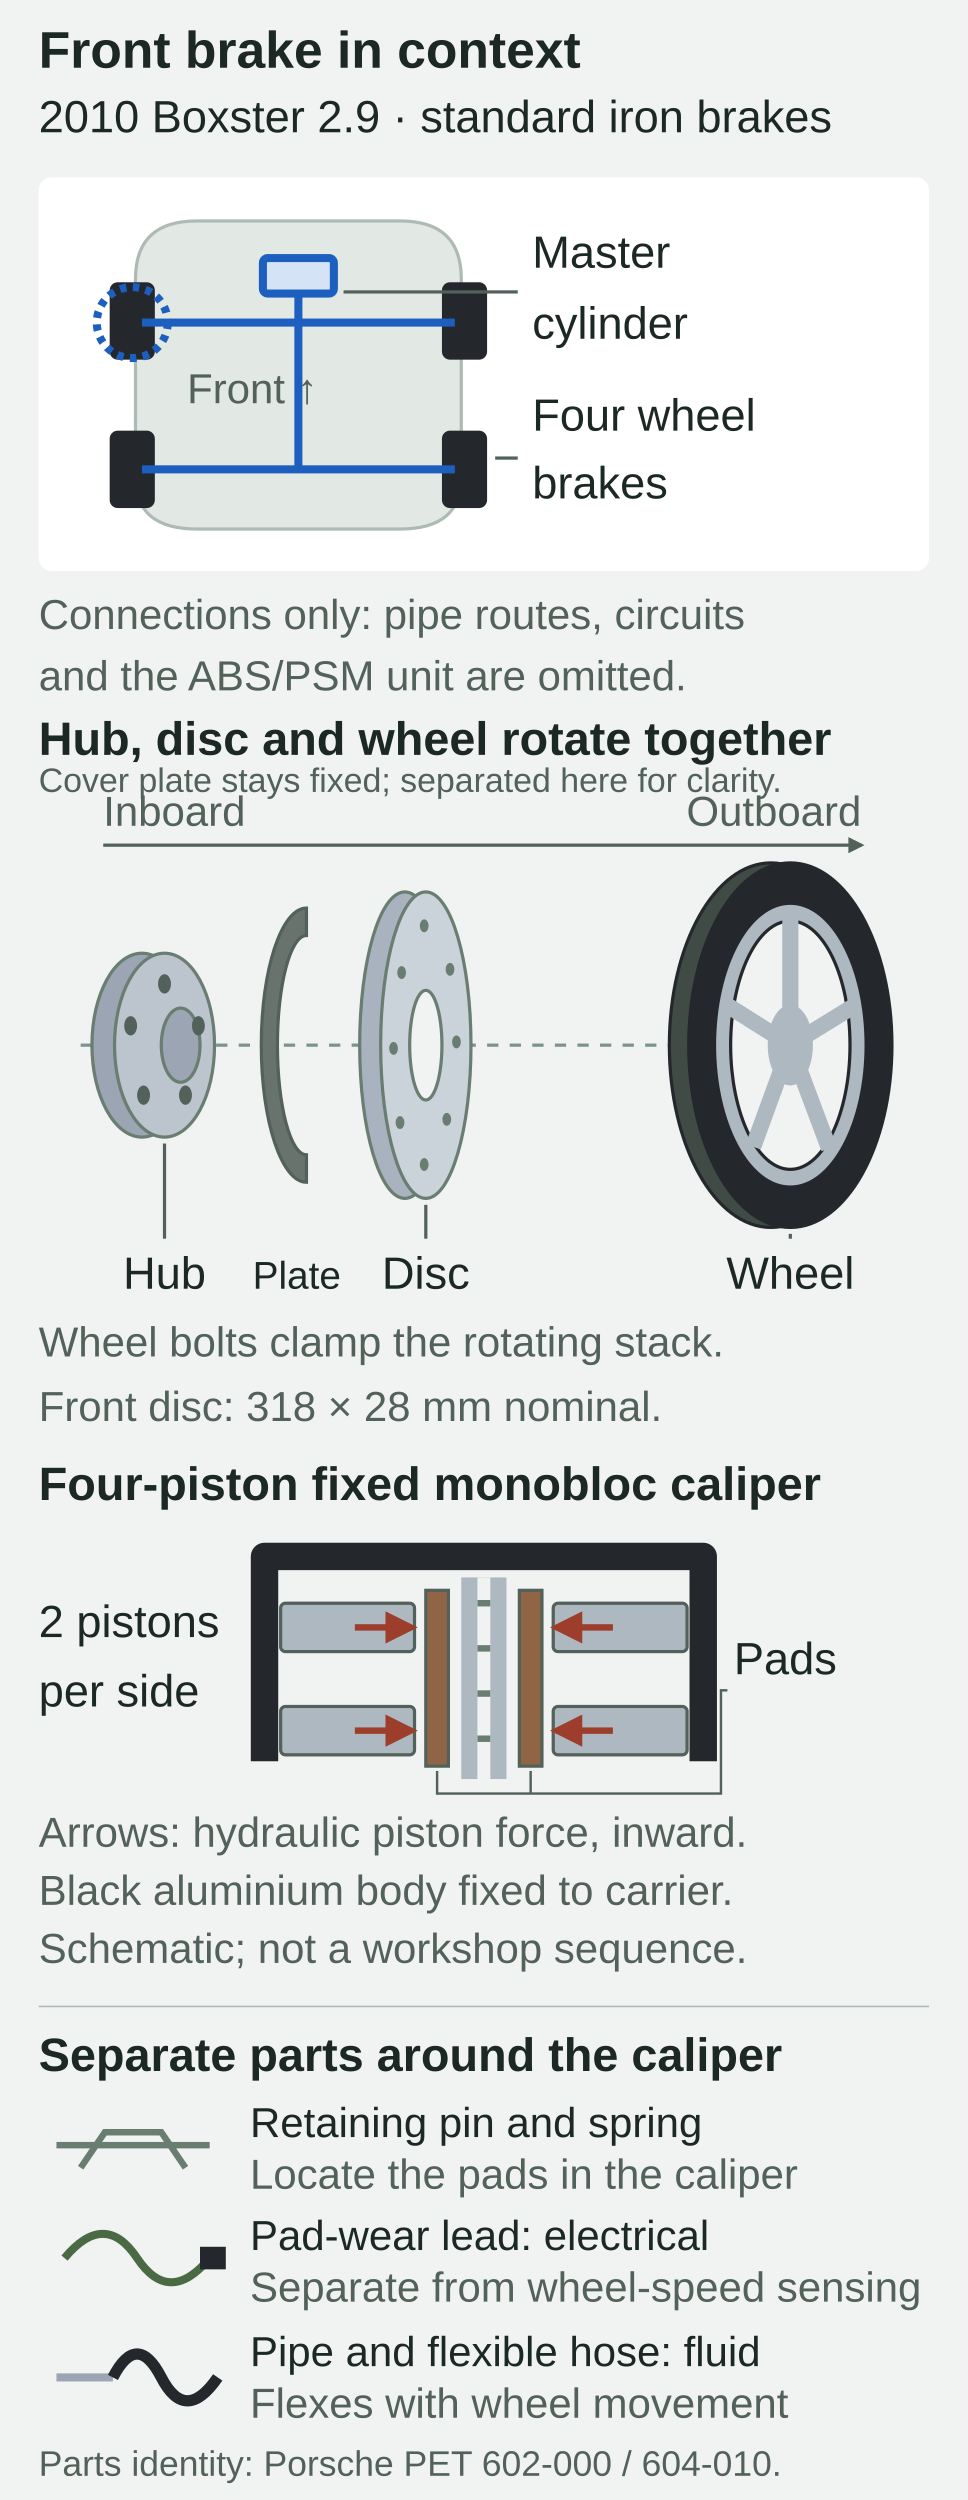
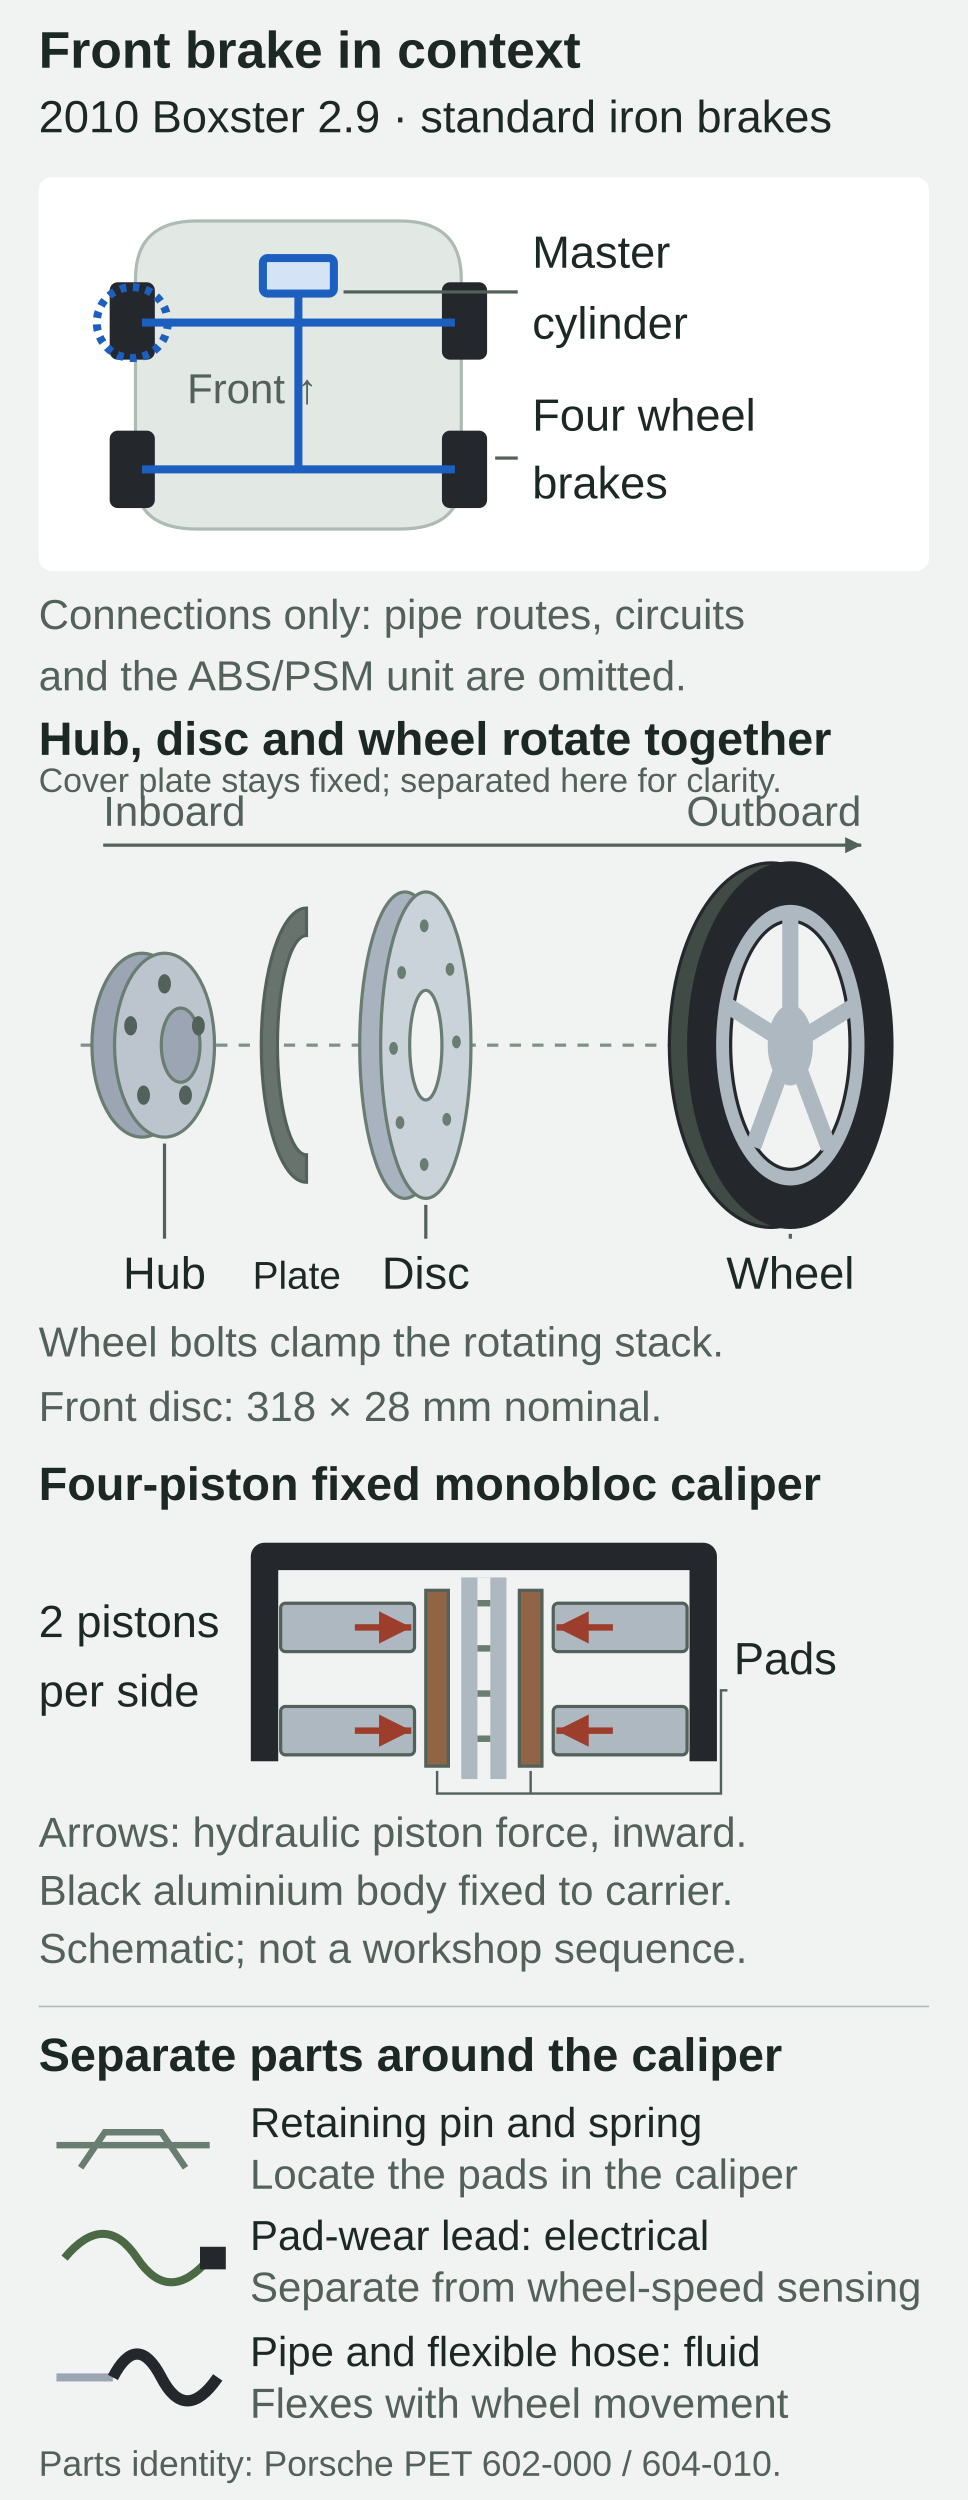
<svg xmlns="http://www.w3.org/2000/svg" width="600" height="1550" viewBox="0 0 600 1550" role="img" aria-labelledby="brake-explorer-title brake-explorer-desc" font-family="'Source Sans 3', Arial, sans-serif">
  <defs>
-     <marker id="brake-force" viewBox="0 0 10 10" refX="8" refY="5" markerWidth="5" markerHeight="5" orient="auto-start-reverse">
+     <marker id="brake-force" viewBox="0 0 10 10" refX="10" refY="5" markerWidth="5" markerHeight="5" orient="auto-start-reverse">
      <path d="M0 0 10 5 0 10Z" fill="#9d3e2c" />
    </marker>
-     <marker id="brake-axis" viewBox="0 0 10 10" refX="8" refY="5" markerWidth="5" markerHeight="5" orient="auto">
+     <marker id="brake-axis" viewBox="0 0 10 10" refX="10" refY="5" markerWidth="5" markerHeight="5" orient="auto">
      <path d="M0 0 10 5 0 10Z" fill="#526159" />
    </marker>
  </defs>
  <rect width="600" height="1550" fill="#f1f3f2" />
  <g fill="#1c2823">
    <text x="24" y="42" font-size="32" font-weight="600">Front brake in context</text>
    <text x="24" y="82" font-size="28">2010 Boxster 2.9 · standard iron brakes</text>
  </g>
  <rect x="24" y="110" width="552" height="244" rx="8" fill="#fff" />
  <path d="M122 137 H248 Q286 137 286 173 V296 Q286 328 248 328 H122 Q84 328 84 296 V173 Q84 137 122 137Z" fill="#e2e8e4" stroke="#aebbb4" stroke-width="2" />
  <g fill="#24272c">
    <rect x="68" y="175" width="28" height="48" rx="5" />
    <rect x="274" y="175" width="28" height="48" rx="5" />
    <rect x="68" y="267" width="28" height="48" rx="5" />
    <rect x="274" y="267" width="28" height="48" rx="5" />
  </g>
  <g stroke="#1d5fbf" stroke-width="5" fill="none">
    <path d="M185 182 V200 H88 M185 200 H282 M185 200 V291 H88 M185 291 H282" />
    <rect x="163" y="160" width="44" height="22" rx="3" fill="#d4e3f6" />
    <circle cx="82" cy="200" r="22" stroke-dasharray="4 4" />
  </g>
  <g fill="#1c2823" font-size="28">
    <text x="330" y="166">Master</text>
    <text x="330" y="210">cylinder</text>
    <text x="330" y="267">Four wheel</text>
    <text x="330" y="309">brakes</text>
  </g>
  <path d="M321 181 H213 M321 284 H307" stroke="#526159" stroke-width="2" fill="none" />
  <text x="116" y="250" font-size="26" fill="#526159">Front ↑</text>
  <g fill="#526159" font-size="26">
    <text x="24" y="390">Connections only: pipe routes, circuits</text>
    <text x="24" y="428">and the ABS/PSM unit are omitted.</text>
  </g>
  <text x="24" y="468" font-size="29" font-weight="600" fill="#1c2823">Hub, disc and wheel rotate together</text>
  <text x="24" y="491" font-size="21" fill="#526159">Cover plate stays fixed; separated here for clarity.</text>
  <path d="M64 524 H534" stroke="#526159" stroke-width="2" marker-end="url(#brake-axis)" />
  <text x="64" y="512" font-size="26" fill="#526159">Inboard</text>
  <text x="534" y="512" text-anchor="end" font-size="26" fill="#526159">Outboard</text>
  <path d="M50 648 H554" stroke="#7d9387" stroke-width="2" stroke-dasharray="7 7" />
  <g stroke="#697d71" stroke-width="2">
    <ellipse cx="88" cy="648" rx="31" ry="57" fill="#9ba5b3" />
    <ellipse cx="102" cy="648" rx="31" ry="57" fill="#bcc5cd" />
    <ellipse cx="112" cy="648" rx="12" ry="23" fill="#9ba5b3" />
  </g>
  <g fill="#526159">
    <ellipse cx="102" cy="610" rx="4" ry="6" />
    <ellipse cx="123" cy="636" rx="4" ry="6" />
    <ellipse cx="115" cy="679" rx="4" ry="6" />
    <ellipse cx="89" cy="679" rx="4" ry="6" />
    <ellipse cx="81" cy="636" rx="4" ry="6" />
  </g>
  <path d="M190 563 A28 85 0 1 0 190 733 L190 716 A18 68 0 1 1 190 580Z" fill="#68736e" stroke="#526159" stroke-width="2" />
  <g stroke="#697d71" stroke-width="2">
    <ellipse cx="251" cy="648" rx="28" ry="95" fill="#a9b3bf" />
    <ellipse cx="264" cy="648" rx="28" ry="95" fill="#cad2da" />
    <ellipse cx="264" cy="648" rx="10" ry="34" fill="#f1f3f2" />
  </g>
  <g fill="#697d71">
    <ellipse cx="263" cy="574" rx="2.7" ry="4" />
    <ellipse cx="279" cy="601" rx="2.7" ry="4" />
    <ellipse cx="283" cy="646" rx="2.7" ry="4" />
    <ellipse cx="277" cy="694" rx="2.7" ry="4" />
    <ellipse cx="263" cy="722" rx="2.7" ry="4" />
    <ellipse cx="248" cy="696" rx="2.7" ry="4" />
    <ellipse cx="244" cy="650" rx="2.7" ry="4" />
    <ellipse cx="249" cy="603" rx="2.7" ry="4" />
  </g>
  <g stroke="#24272c" stroke-width="2">
    <ellipse cx="478" cy="648" rx="63" ry="113" fill="#414b45" />
    <ellipse cx="490" cy="648" rx="63" ry="113" fill="#24272c" />
    <ellipse cx="490" cy="648" rx="47" ry="88" fill="#aeb8c0" />
    <ellipse cx="490" cy="648" rx="37" ry="77" fill="#f1f3f2" />
  </g>
  <path d="M490 648 V569 M490 648 529 624 M490 648 514 712 M490 648 467 711 M490 648 452 624" stroke="#aeb8c0" stroke-width="10" />
  <ellipse cx="490" cy="648" rx="14" ry="25" fill="#aeb8c0" />
  <g fill="#1c2823" font-size="28" text-anchor="middle">
    <text x="102" y="799">Hub</text>
    <text x="184" y="799" font-size="24">Plate</text>
    <text x="264" y="799">Disc</text>
    <text x="490" y="799">Wheel</text>
  </g>
  <g stroke="#526159" stroke-width="2" fill="none">
    <path d="M102 709 V768 M264 747 V768 M490 765 V768" />
  </g>
  <g fill="#526159" font-size="26">
    <text x="24" y="841">Wheel bolts clamp the rotating stack.</text>
    <text x="24" y="881">Front disc: 318 × 28 mm nominal.</text>
  </g>
  <text x="24" y="930" font-size="29" font-weight="600" fill="#1c2823">Four-piston fixed monobloc caliper</text>
  <path d="M164 1092 V965 H436 V1092" stroke="#24272c" stroke-width="17" fill="none" stroke-linejoin="round" />
  <rect x="286" y="978" width="28" height="125" fill="#aeb8c0" />
  <rect x="296" y="978" width="8" height="125" fill="#f1f3f2" />
  <path d="M296 994 H304 M296 1022 H304 M296 1050 H304 M296 1078 H304" stroke="#697d71" stroke-width="4" />
  <g fill="#8f6546" stroke="#526159" stroke-width="2">
    <rect x="264" y="986" width="14" height="109" />
    <rect x="322" y="986" width="14" height="109" />
  </g>
  <g fill="#aeb8c0" stroke="#526159" stroke-width="2">
    <rect x="174" y="994" width="83" height="30" rx="3" />
    <rect x="174" y="1058" width="83" height="30" rx="3" />
    <rect x="343" y="994" width="83" height="30" rx="3" />
    <rect x="343" y="1058" width="83" height="30" rx="3" />
  </g>
  <g stroke="#9d3e2c" stroke-width="4" marker-end="url(#brake-force)">
    <path d="M220 1009 H255" />
    <path d="M220 1073 H255" />
    <path d="M380 1009 H345" />
    <path d="M380 1073 H345" />
  </g>
  <g fill="#1c2823" font-size="28">
    <text x="24" y="1015">2 pistons</text>
    <text x="24" y="1058">per side</text>
    <text x="455" y="1038">Pads</text>
  </g>
  <path d="M451 1048 H447 V1112 H271 V1098 M329 1112 V1098" stroke="#526159" stroke-width="1.5" fill="none" />
  <g fill="#526159" font-size="26">
    <text x="24" y="1145">Arrows: hydraulic piston force, inward.</text>
    <text x="24" y="1181">Black aluminium body fixed to carrier.</text>
    <text x="24" y="1217">Schematic; not a workshop sequence.</text>
  </g>
  <path d="M24 1244 H576" stroke="#aebbb4" />
  <text x="24" y="1284" font-size="29" font-weight="600" fill="#1c2823">Separate parts around the caliper</text>
  <g stroke="#697d71" stroke-width="4" fill="none">
    <path d="M35 1330 H130 M50 1344 L65 1322 H100 L115 1344" />
  </g>
  <g fill="#1c2823" font-size="26">
    <text x="155" y="1325">Retaining pin and spring</text>
    <text x="155" y="1357" fill="#526159">Locate the pads in the caliper</text>
  </g>
  <path d="M40 1400 Q65 1370 85 1400 T130 1400" fill="none" stroke="#496a42" stroke-width="5" />
  <rect x="124" y="1393" width="16" height="14" fill="#24272c" />
  <text x="155" y="1395" font-size="26" fill="#1c2823">Pad-wear lead: electrical</text>
  <text x="155" y="1427" font-size="26" fill="#526159">Separate from wheel-speed sensing</text>
  <path d="M35 1474 H70" fill="none" stroke="#9ba5b3" stroke-width="5" />
  <path d="M70 1474 Q85 1445 100 1474 T135 1474" fill="none" stroke="#24272c" stroke-width="7" />
  <text x="155" y="1467" font-size="26" fill="#1c2823">Pipe and flexible hose: fluid</text>
  <text x="155" y="1499" font-size="26" fill="#526159">Flexes with wheel movement</text>
  <text x="24" y="1535" font-size="22" fill="#526159">Parts identity: Porsche PET 602-000 / 604-010.</text>
</svg>
